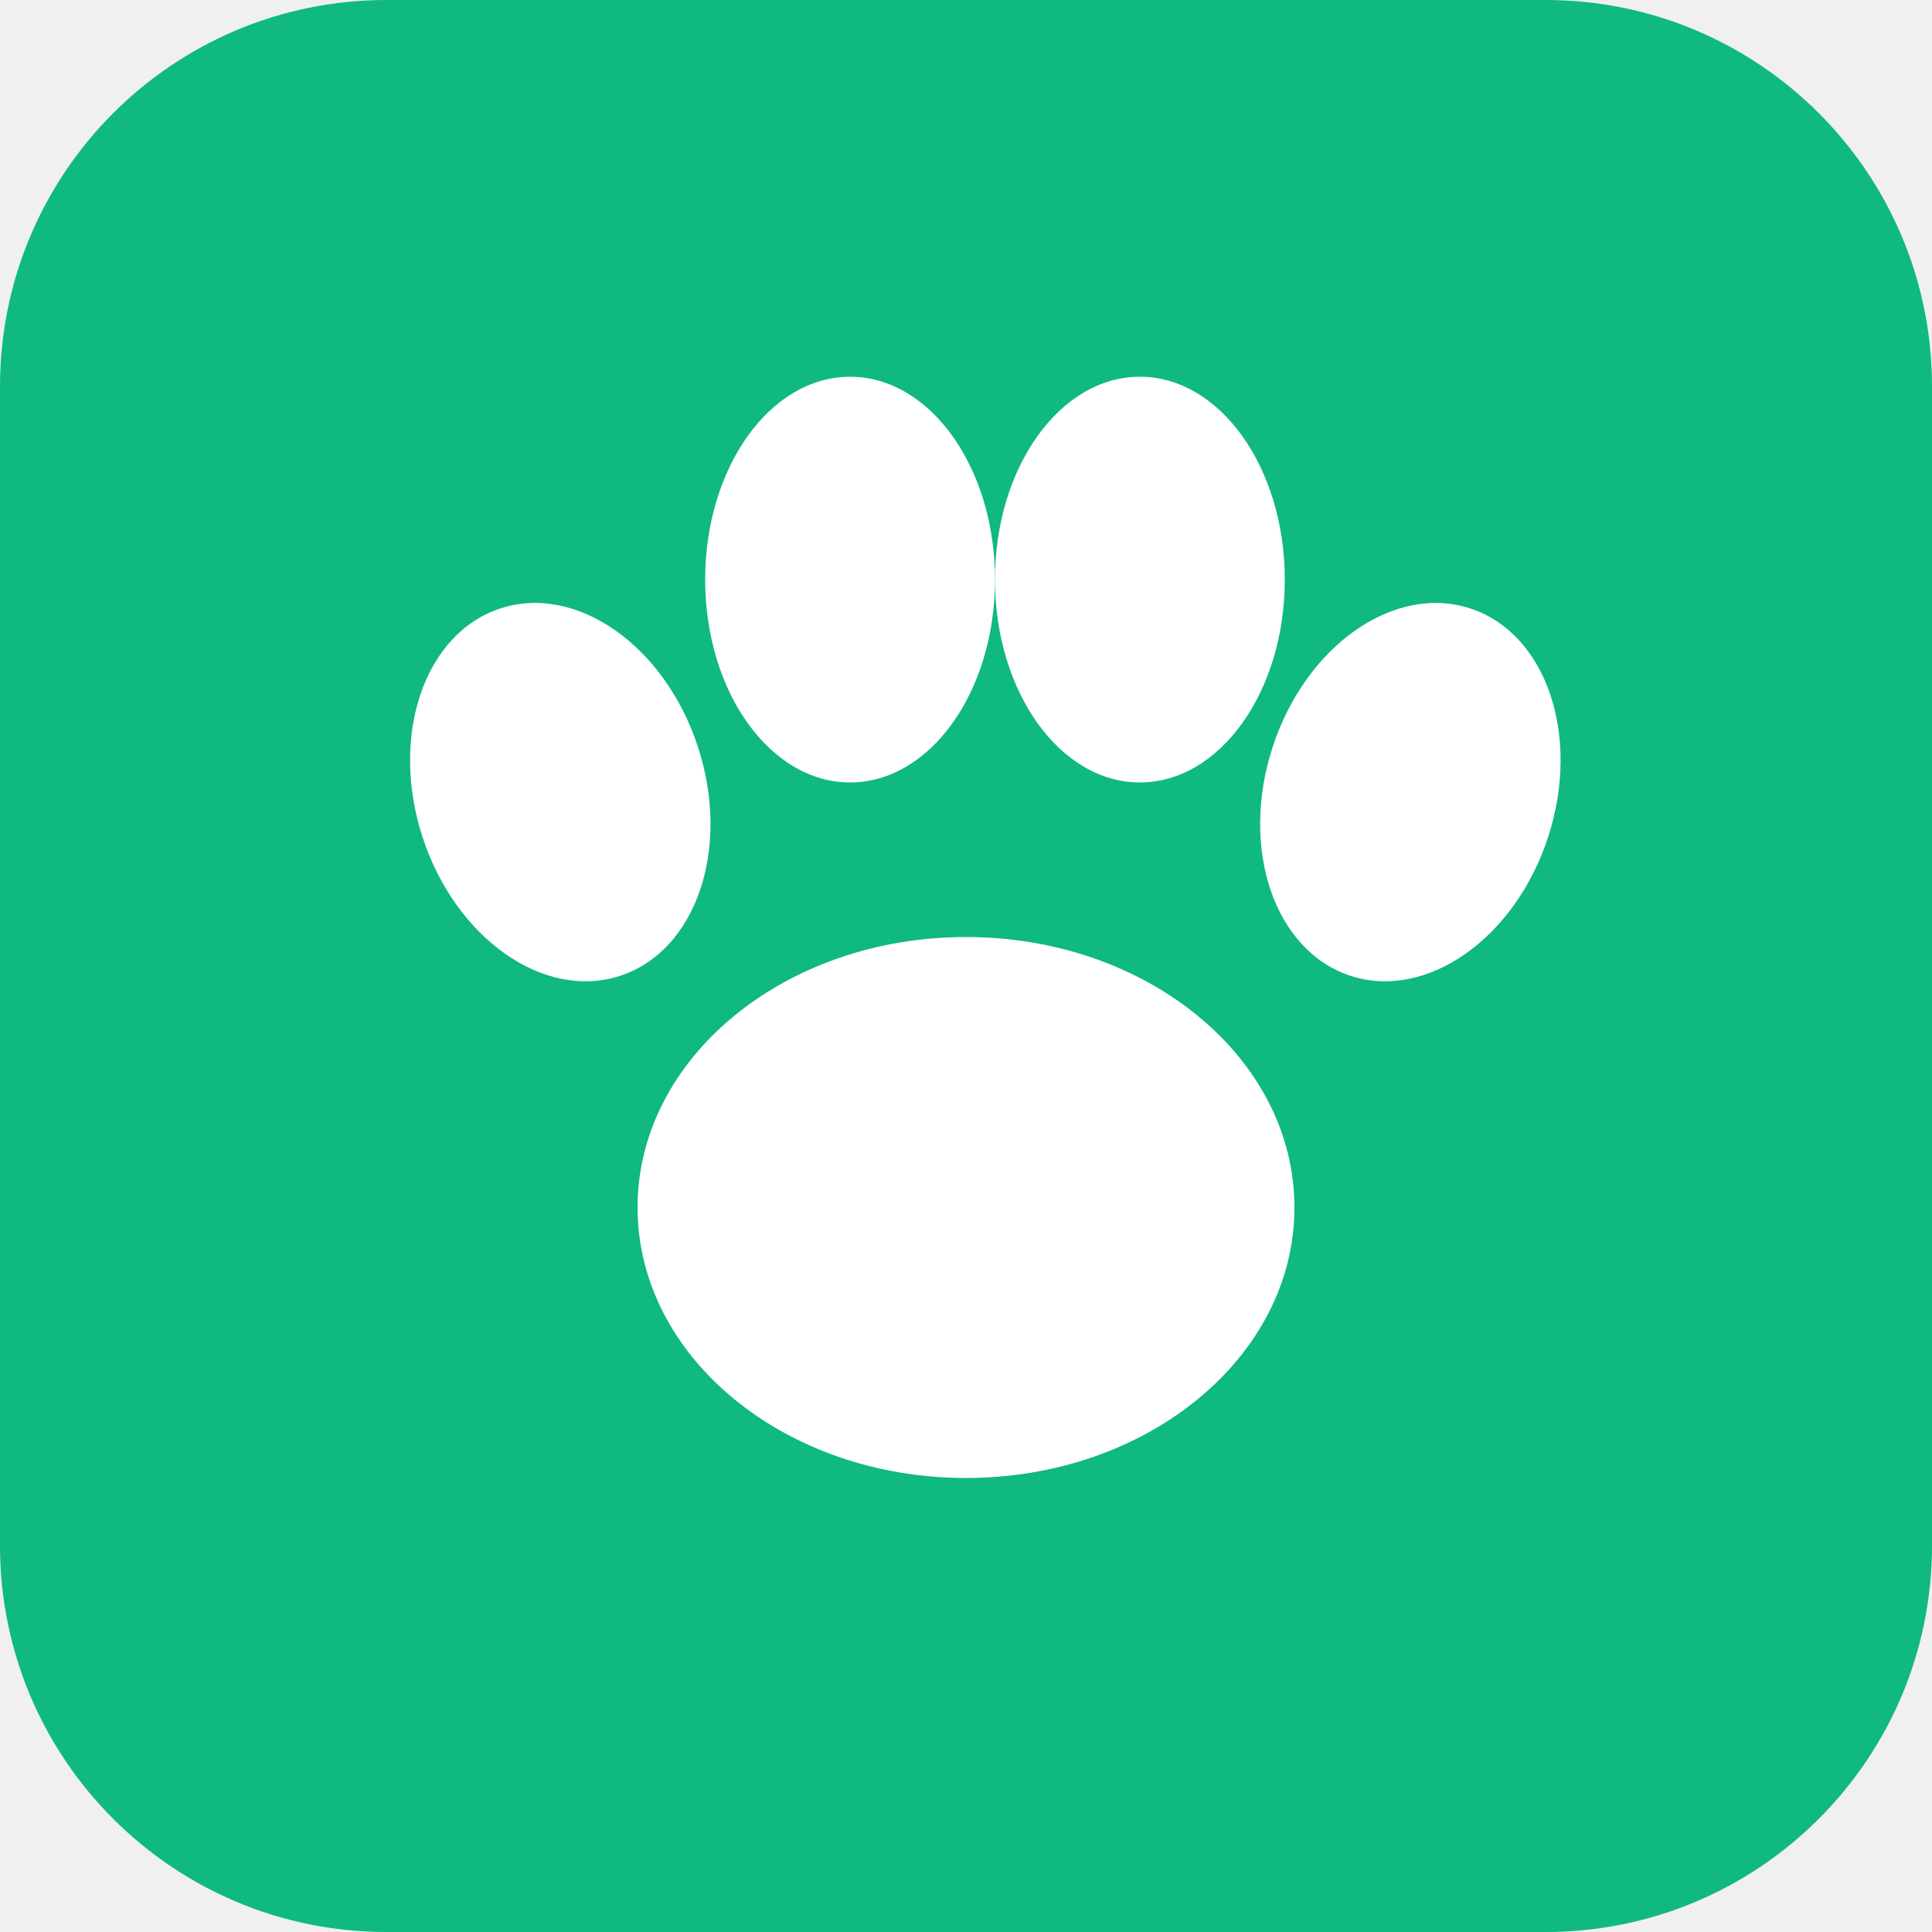
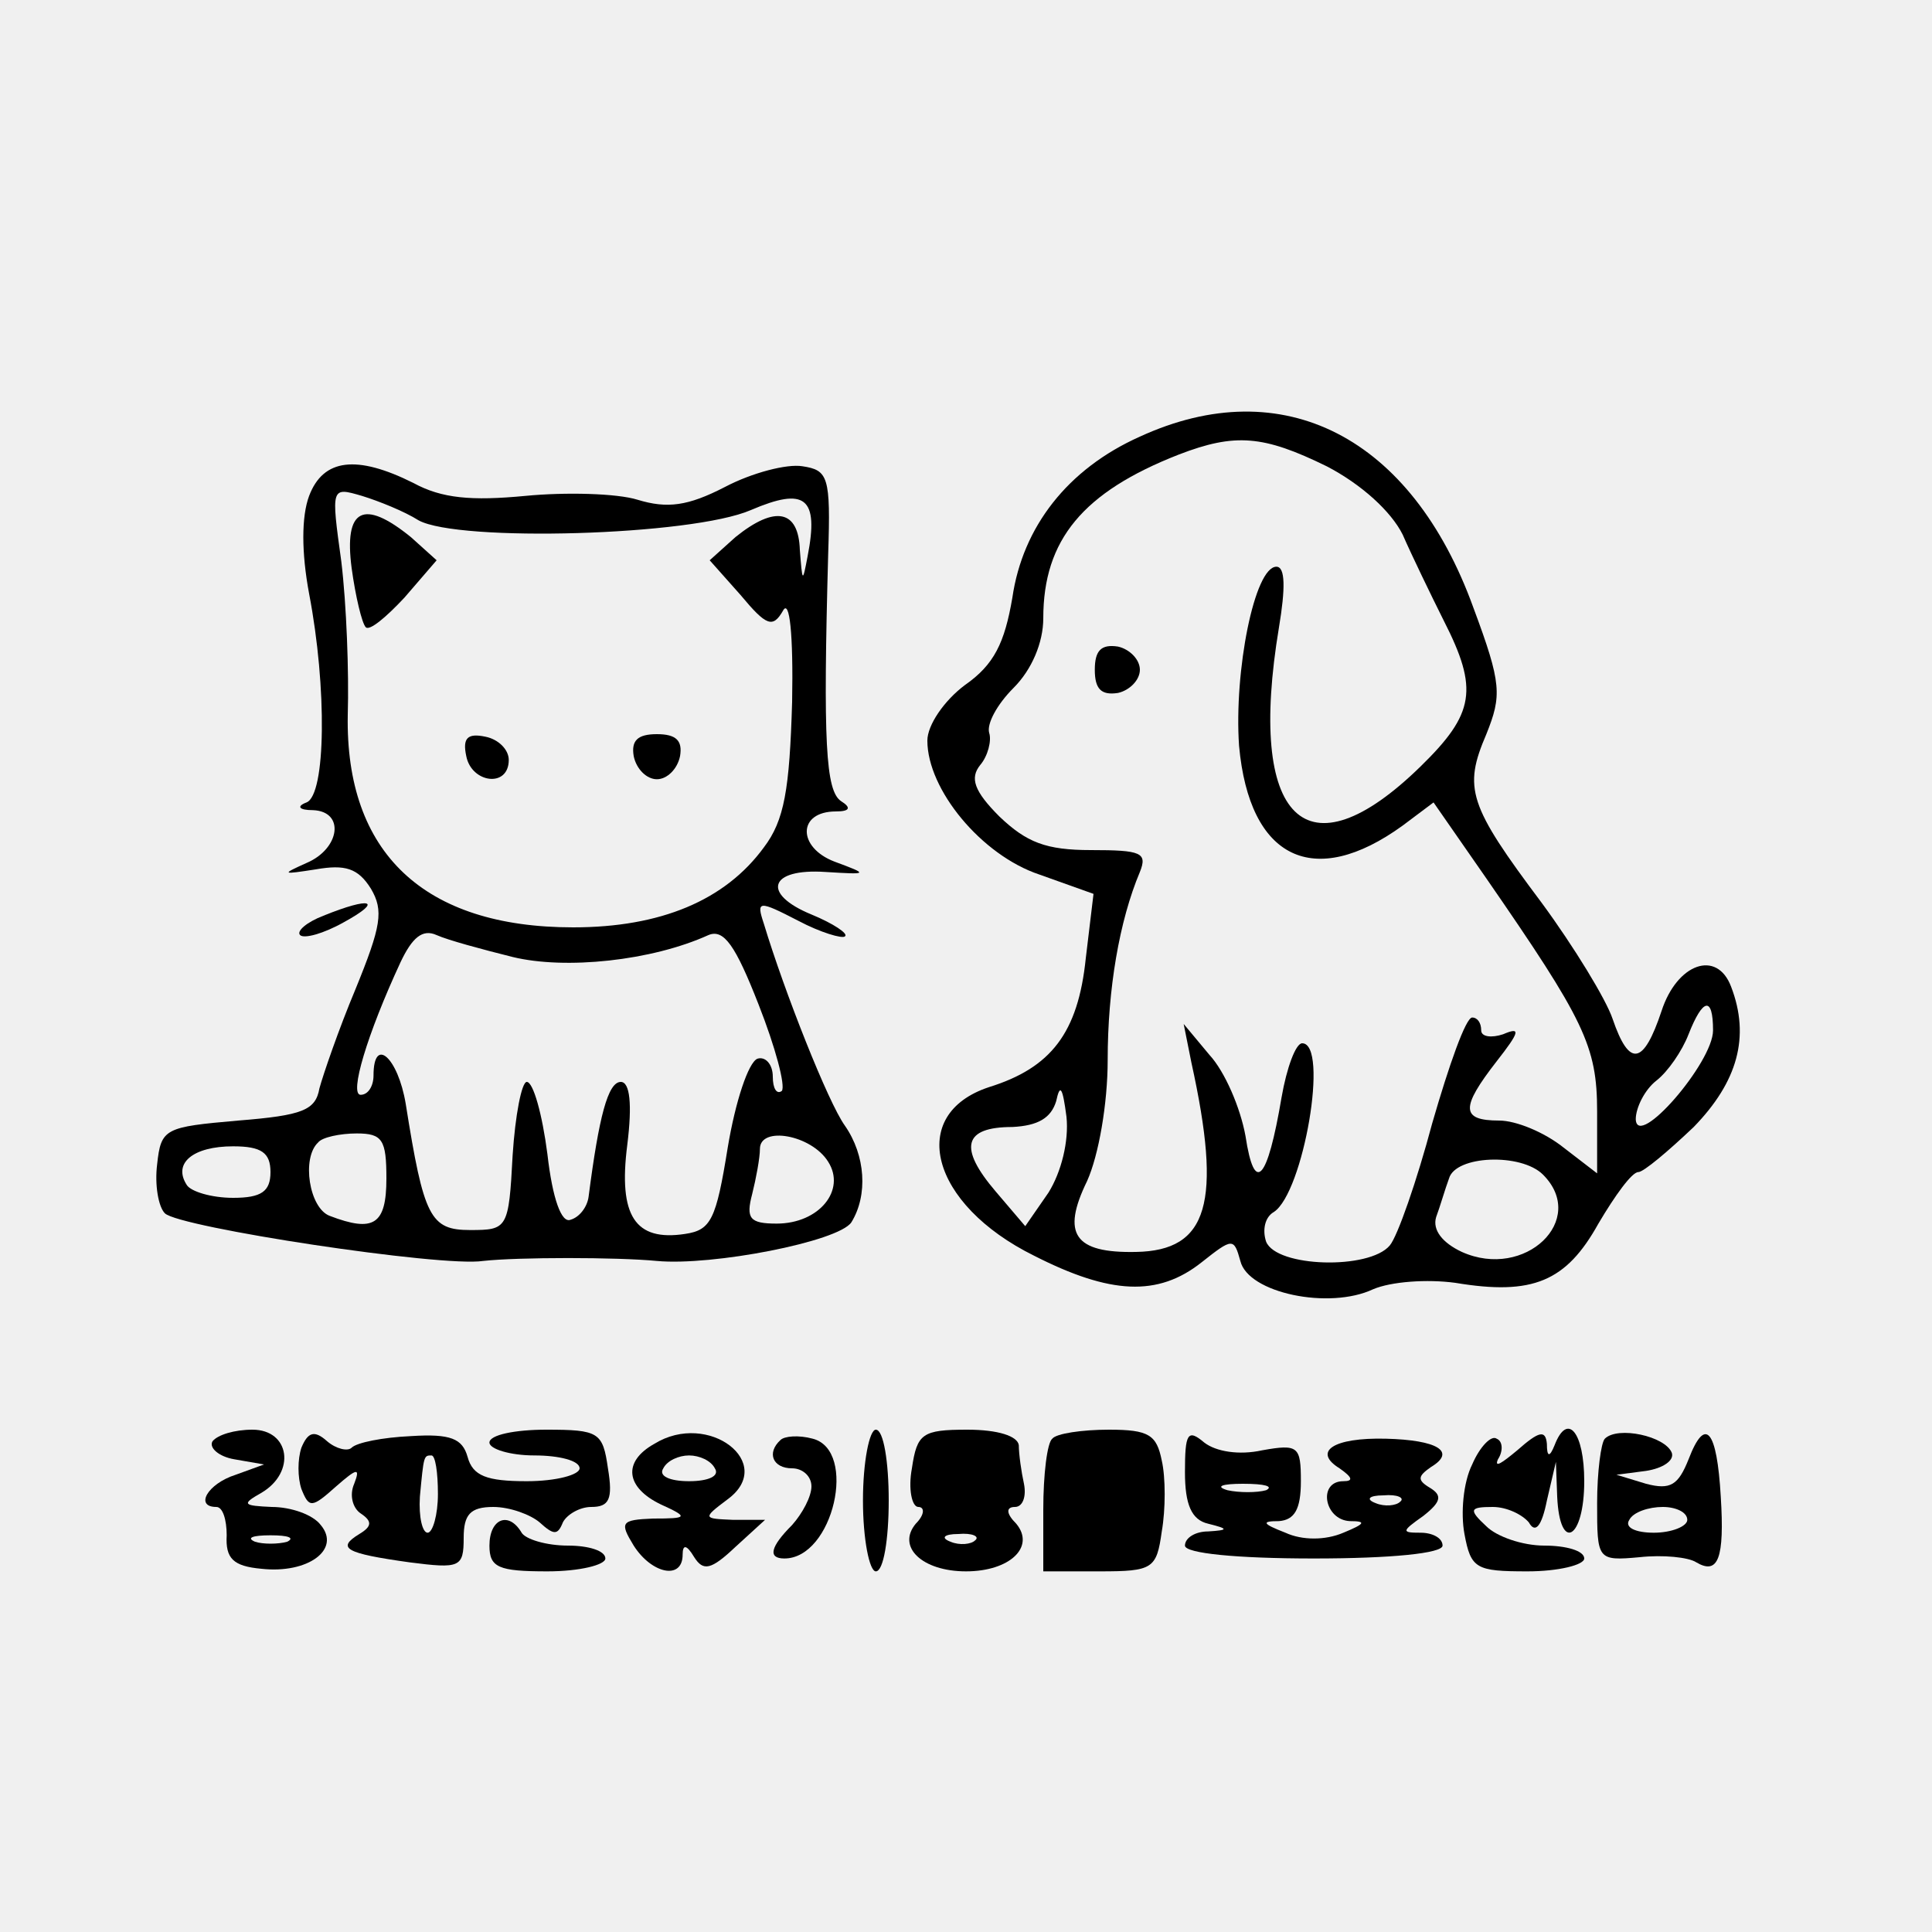
- <svg xmlns="http://www.w3.org/2000/svg" viewBox="0 0 200 200" width="200" height="200">
-   <rect width="200" height="200" rx="40" fill="#10B981" />
-   <g fill="#ffffff">
-     <ellipse cx="100" cy="125" rx="34" ry="28" />
-     <ellipse cx="58" cy="82" rx="15" ry="20" transform="rotate(-18 58 82)" />
-     <ellipse cx="88" cy="60" rx="15" ry="21" />
-     <ellipse cx="118" cy="60" rx="15" ry="21" />
-     <ellipse cx="146" cy="82" rx="15" ry="20" transform="rotate(18 146 82)" />
+ <svg xmlns="http://www.w3.org/2000/svg" version="1.0" width="150pt" height="150pt" viewBox="0 0 150 150" preserveAspectRatio="xMidYMid meet">
+   <g transform="translate(0,150) scale(0.1,-0.1)" fill="#000000" stroke="none">
+     <path d="M885 1161 c-56 -25 -91 -70 -99 -125 -6 -35 -14 -52 -37 -68 -16 -12 -29 -31 -29 -43 0 -38 42 -89 87 -104 l42 -15 -6 -50 c-6 -58 -27 -85 -75 -100 -64 -21 -46 -91 35 -131 59 -30 96 -32 130 -5 24 19 25 19 30 1 6 -25 69 -38 103 -22 14 6 42 8 64 5 60 -10 86 1 111 46 13 22 26 40 31 40 4 0 23 16 43 35 34 35 44 70 29 109 -11 29 -42 18 -54 -19 -14 -42 -25 -44 -38 -6 -5 15 -30 56 -55 90 -57 76 -61 89 -43 131 12 30 12 39 -10 98 -48 133 -148 184 -259 133z m145 -23 c27 -14 50 -35 59 -53 7 -16 22 -47 32 -67 27 -53 24 -72 -18 -113 -89 -87 -135 -42 -110 108 5 30 5 47 -2 47 -17 0 -33 -81 -29 -139 8 -88 58 -112 127 -62 l24 18 41 -59 c76 -110 86 -130 86 -181 l0 -48 -26 20 c-15 12 -37 21 -50 21 -30 0 -30 10 -2 46 18 23 19 27 5 21 -9 -3 -17 -2 -17 3 0 6 -3 10 -7 10 -5 0 -18 -37 -31 -82 -12 -45 -27 -88 -33 -95 -16 -19 -88 -17 -96 3 -3 9 -1 19 6 23 23 15 43 131 22 131 -5 0 -12 -19 -16 -42 -11 -65 -21 -76 -28 -30 -4 22 -16 50 -28 63 l-20 24 6 -30 c24 -109 13 -146 -43 -147 -48 -1 -58 14 -38 55 9 20 16 60 16 94 0 55 9 108 25 146 6 15 1 17 -38 17 -35 0 -50 6 -71 26 -20 20 -23 30 -15 40 6 7 9 19 7 25 -2 7 6 22 19 35 14 14 23 35 23 54 0 61 31 98 105 127 44 17 66 15 115 -9z m300 -438 c0 -25 -59 -93 -60 -69 0 9 7 23 16 30 9 7 20 23 25 36 11 28 19 30 19 3z m-516 -126 l-18 -26 -23 27 c-29 34 -25 50 13 50 20 1 30 7 34 20 3 14 5 11 8 -12 2 -19 -4 -43 -14 -59z m384 14 c35 -35 -14 -82 -63 -60 -15 7 -23 17 -20 27 3 8 7 22 10 30 5 18 56 20 73 3z" />
+     <path d="M850 980 c0 -15 5 -20 18 -18 9 2 17 10 17 18 0 8 -8 16 -17 18 -13 2 -18 -3 -18 -18z" />
+     <path d="M240 1115 c-6 -16 -6 -44 0 -76 14 -73 13 -156 -2 -162 -8 -3 -6 -6 5 -6 25 -1 21 -30 -5 -41 -20 -9 -19 -9 7 -5 23 4 33 1 43 -15 10 -17 8 -29 -12 -78 -13 -31 -25 -66 -28 -77 -3 -17 -13 -21 -63 -25 -57 -5 -60 -6 -63 -34 -2 -16 1 -33 6 -38 11 -11 215 -42 247 -37 27 3 104 3 135 0 43 -4 141 15 151 30 13 21 11 52 -5 75 -13 18 -47 104 -63 157 -6 18 -4 18 27 2 17 -9 34 -14 36 -12 3 2 -9 10 -26 17 -39 16 -33 36 11 33 33 -2 34 -2 7 8 -29 11 -29 39 1 39 11 0 12 3 4 8 -12 8 -14 46 -10 192 2 60 0 65 -20 68 -12 2 -39 -5 -60 -16 -29 -15 -45 -17 -68 -10 -16 5 -56 6 -87 3 -42 -4 -65 -2 -87 10 -44 22 -70 19 -81 -10z m85 -19 c31 -17 212 -12 258 8 42 18 53 10 44 -36 -4 -21 -4 -20 -6 5 -1 31 -19 35 -50 10 l-20 -18 24 -27 c20 -24 25 -26 33 -12 5 9 8 -18 7 -71 -2 -68 -6 -92 -22 -113 -30 -41 -80 -62 -148 -62 -116 0 -177 58 -175 165 1 33 -1 86 -5 119 -8 58 -8 58 16 51 13 -4 33 -12 44 -19z m73 -339 c41 -10 108 -3 152 17 12 5 21 -8 39 -54 13 -33 21 -63 18 -67 -4 -3 -7 2 -7 11 0 10 -6 16 -12 14 -7 -3 -17 -33 -23 -69 -9 -56 -13 -64 -33 -67 -39 -6 -52 14 -45 69 4 32 2 49 -5 49 -10 0 -17 -27 -25 -89 -1 -8 -7 -16 -14 -18 -7 -3 -14 16 -18 51 -4 31 -11 56 -16 56 -4 0 -9 -26 -11 -57 -3 -57 -4 -58 -33 -58 -31 0 -36 10 -50 98 -6 36 -25 53 -25 22 0 -8 -4 -15 -10 -15 -9 0 5 47 31 103 9 19 17 26 28 21 9 -4 35 -11 59 -17z m-98 -172 c0 -36 -10 -42 -44 -29 -16 6 -22 45 -9 57 3 4 17 7 30 7 20 0 23 -5 23 -35z m343 13 c14 -22 -7 -48 -40 -48 -21 0 -24 4 -19 23 3 12 6 28 6 35 0 18 40 11 53 -10z m-433 -8 c0 -15 -7 -20 -29 -20 -17 0 -33 5 -36 10 -11 17 5 30 36 30 22 0 29 -5 29 -20z" />
+     <path d="M273 1059 c3 -22 8 -43 11 -46 3 -3 16 8 30 23 l25 29 -20 18 c-37 30 -52 22 -46 -24z" />
+     <path d="M362 913 c4 -21 33 -25 33 -3 0 8 -8 16 -18 18 -14 3 -18 -1 -15 -15z" />
+     <path d="M492 913 c2 -10 10 -18 18 -18 8 0 16 8 18 18 2 12 -3 17 -18 17 -15 0 -20 -5 -18 -17z" />
+     <path d="M251 789 c-13 -5 -21 -12 -18 -15 3 -3 18 1 34 10 31 17 21 20 -16 5z" />
+     <path d="M165 381 c-3 -5 5 -12 17 -14 l23 -4 -22 -8 c-22 -7 -32 -25 -15 -25 5 0 8 -10 8 -22 -1 -18 5 -24 27 -26 36 -4 62 15 46 34 -6 8 -23 14 -38 14 -22 1 -24 2 -8 11 27 16 22 49 -7 49 -14 0 -27 -4 -31 -9z m58 -78 c-7 -2 -19 -2 -25 0 -7 3 -2 5 12 5 14 0 19 -2 13 -5z" />
+     <path d="M234 376 c-3 -9 -3 -23 0 -32 6 -15 8 -15 27 2 16 14 19 15 14 2 -4 -9 -1 -19 5 -23 9 -6 9 -10 -1 -16 -18 -11 -11 -15 39 -22 39 -5 42 -4 42 19 0 18 5 24 23 24 13 0 29 -6 36 -12 11 -10 14 -10 18 0 3 6 13 12 22 12 14 0 17 6 13 30 -4 28 -7 30 -48 30 -24 0 -44 -4 -44 -10 0 -5 16 -10 35 -10 19 0 35 -4 35 -10 0 -5 -18 -10 -41 -10 -31 0 -42 4 -46 19 -4 14 -13 18 -44 16 -22 -1 -42 -5 -46 -9 -3 -3 -12 -1 -19 5 -10 9 -15 7 -20 -5z m106 -36 c0 -16 -4 -30 -8 -30 -4 0 -7 12 -6 28 3 32 3 32 9 32 3 0 5 -13 5 -30z" />
+     <path d="M508 379 c-25 -14 -22 -34 5 -47 22 -10 21 -11 -6 -11 -25 -1 -26 -3 -15 -21 14 -22 38 -27 38 -7 0 8 3 8 9 -2 7 -11 13 -10 32 8 l23 21 -25 0 c-23 1 -24 1 -4 16 38 28 -15 69 -57 43z m47 -19 c4 -6 -5 -10 -20 -10 -15 0 -24 4 -20 10 3 6 12 10 20 10 8 0 17 -4 20 -10z" />
+     <path d="M606 382 c-11 -10 -6 -22 9 -22 8 0 15 -6 15 -14 0 -8 -7 -21 -15 -30 -17 -17 -19 -26 -6 -26 38 0 57 84 22 93 -11 3 -22 2 -25 -1z" />
+     <path d="M670 335 c0 -30 5 -55 10 -55 6 0 10 25 10 55 0 30 -4 55 -10 55 -5 0 -10 -25 -10 -55z" />
+     <path d="M708 360 c-3 -16 0 -30 5 -30 5 0 5 -6 -2 -13 -15 -18 5 -37 39 -37 34 0 54 19 39 37 -8 8 -8 13 -1 13 6 0 9 8 7 18 -2 9 -4 23 -4 30 -1 7 -16 12 -40 12 -35 0 -39 -3 -43 -30z m49 -56 c-3 -3 -12 -4 -19 -1 -8 3 -5 6 6 6 11 1 17 -2 13 -5z" />
+     <path d="M817 383 c-4 -3 -7 -28 -7 -55 l0 -48 44 0 c41 0 44 2 48 31 3 17 3 42 0 55 -4 20 -10 24 -41 24 -21 0 -41 -3 -44 -7z" />
+     <path d="M920 357 c0 -25 5 -37 18 -40 16 -4 16 -5 0 -6 -10 0 -18 -5 -18 -11 0 -6 40 -10 100 -10 60 0 100 4 100 10 0 6 -8 10 -17 10 -15 0 -15 1 2 13 14 11 15 16 5 22 -10 6 -9 9 1 16 20 12 5 21 -35 22 -41 1 -57 -10 -36 -23 10 -7 11 -10 3 -10 -20 0 -15 -30 5 -31 13 0 12 -2 -5 -9 -14 -6 -32 -6 -45 0 -18 7 -19 9 -5 9 12 1 17 9 17 31 0 27 -2 29 -30 24 -18 -4 -36 -1 -45 6 -13 11 -15 7 -15 -23z m63 -14 c-7 -2 -21 -2 -30 0 -10 3 -4 5 12 5 17 0 24 -2 18 -5z m104 -9 c-3 -3 -12 -4 -19 -1 -8 3 -5 6 6 6 11 1 17 -2 13 -5z" />
+     <path d="M1143 363 c-7 -14 -9 -38 -6 -54 5 -27 9 -29 49 -29 24 0 44 5 44 10 0 6 -14 10 -31 10 -17 0 -37 7 -45 15 -14 13 -13 15 5 15 11 0 23 -6 28 -12 5 -9 10 -3 14 17 l7 30 1 -27 c2 -44 21 -33 21 12 0 38 -13 54 -23 28 -4 -10 -6 -9 -6 1 -1 11 -6 10 -23 -5 -12 -10 -18 -14 -15 -7 4 6 4 14 -1 16 -4 3 -13 -6 -19 -20z" />
+     <path d="M1246 383 c-3 -3 -6 -26 -6 -50 0 -44 0 -45 33 -42 18 2 38 0 44 -4 17 -10 22 3 19 51 -3 52 -12 63 -25 29 -8 -20 -14 -24 -33 -19 l-23 7 23 3 c13 2 22 8 20 14 -5 13 -42 21 -52 11z m64 -63 c0 -5 -12 -10 -26 -10 -14 0 -23 4 -19 10 3 6 15 10 26 10 10 0 19 -4 19 -10z" />
+     <path d="M380 300 c0 -17 7 -20 45 -20 25 0 45 5 45 10 0 6 -13 10 -29 10 -17 0 -33 5 -36 10 -10 17 -25 11 -25 -10z" />
  </g>
</svg>
